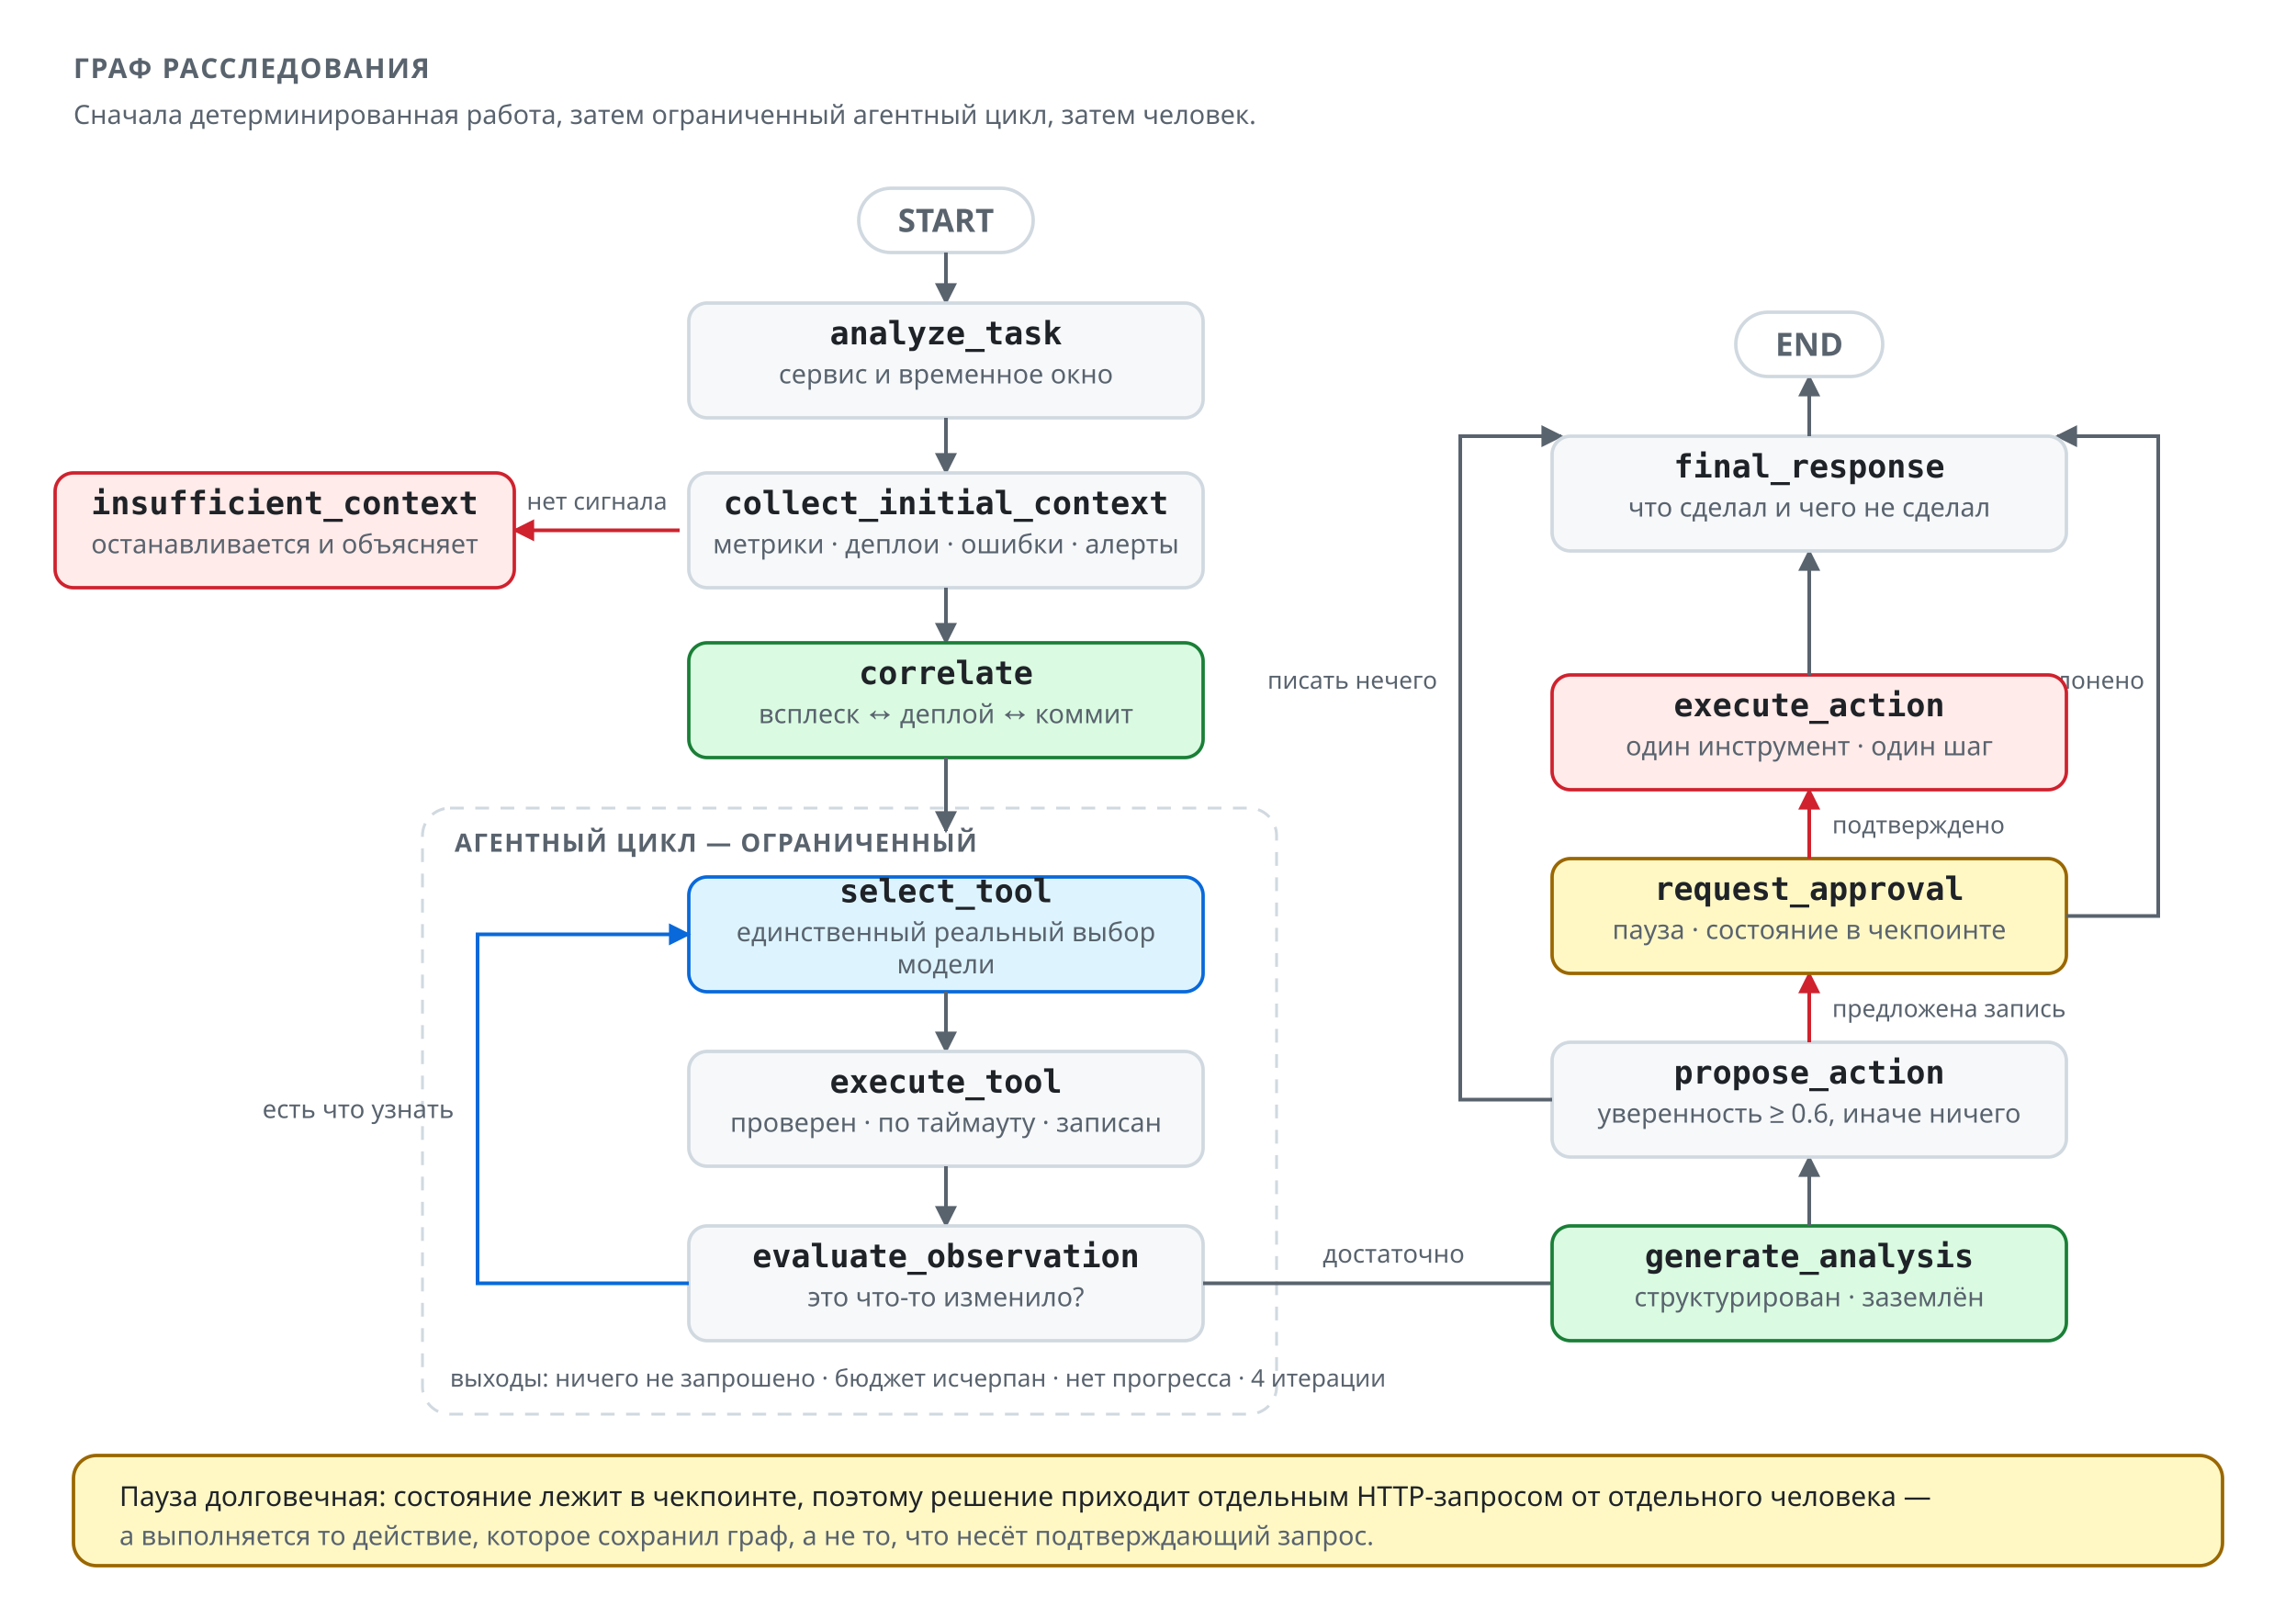
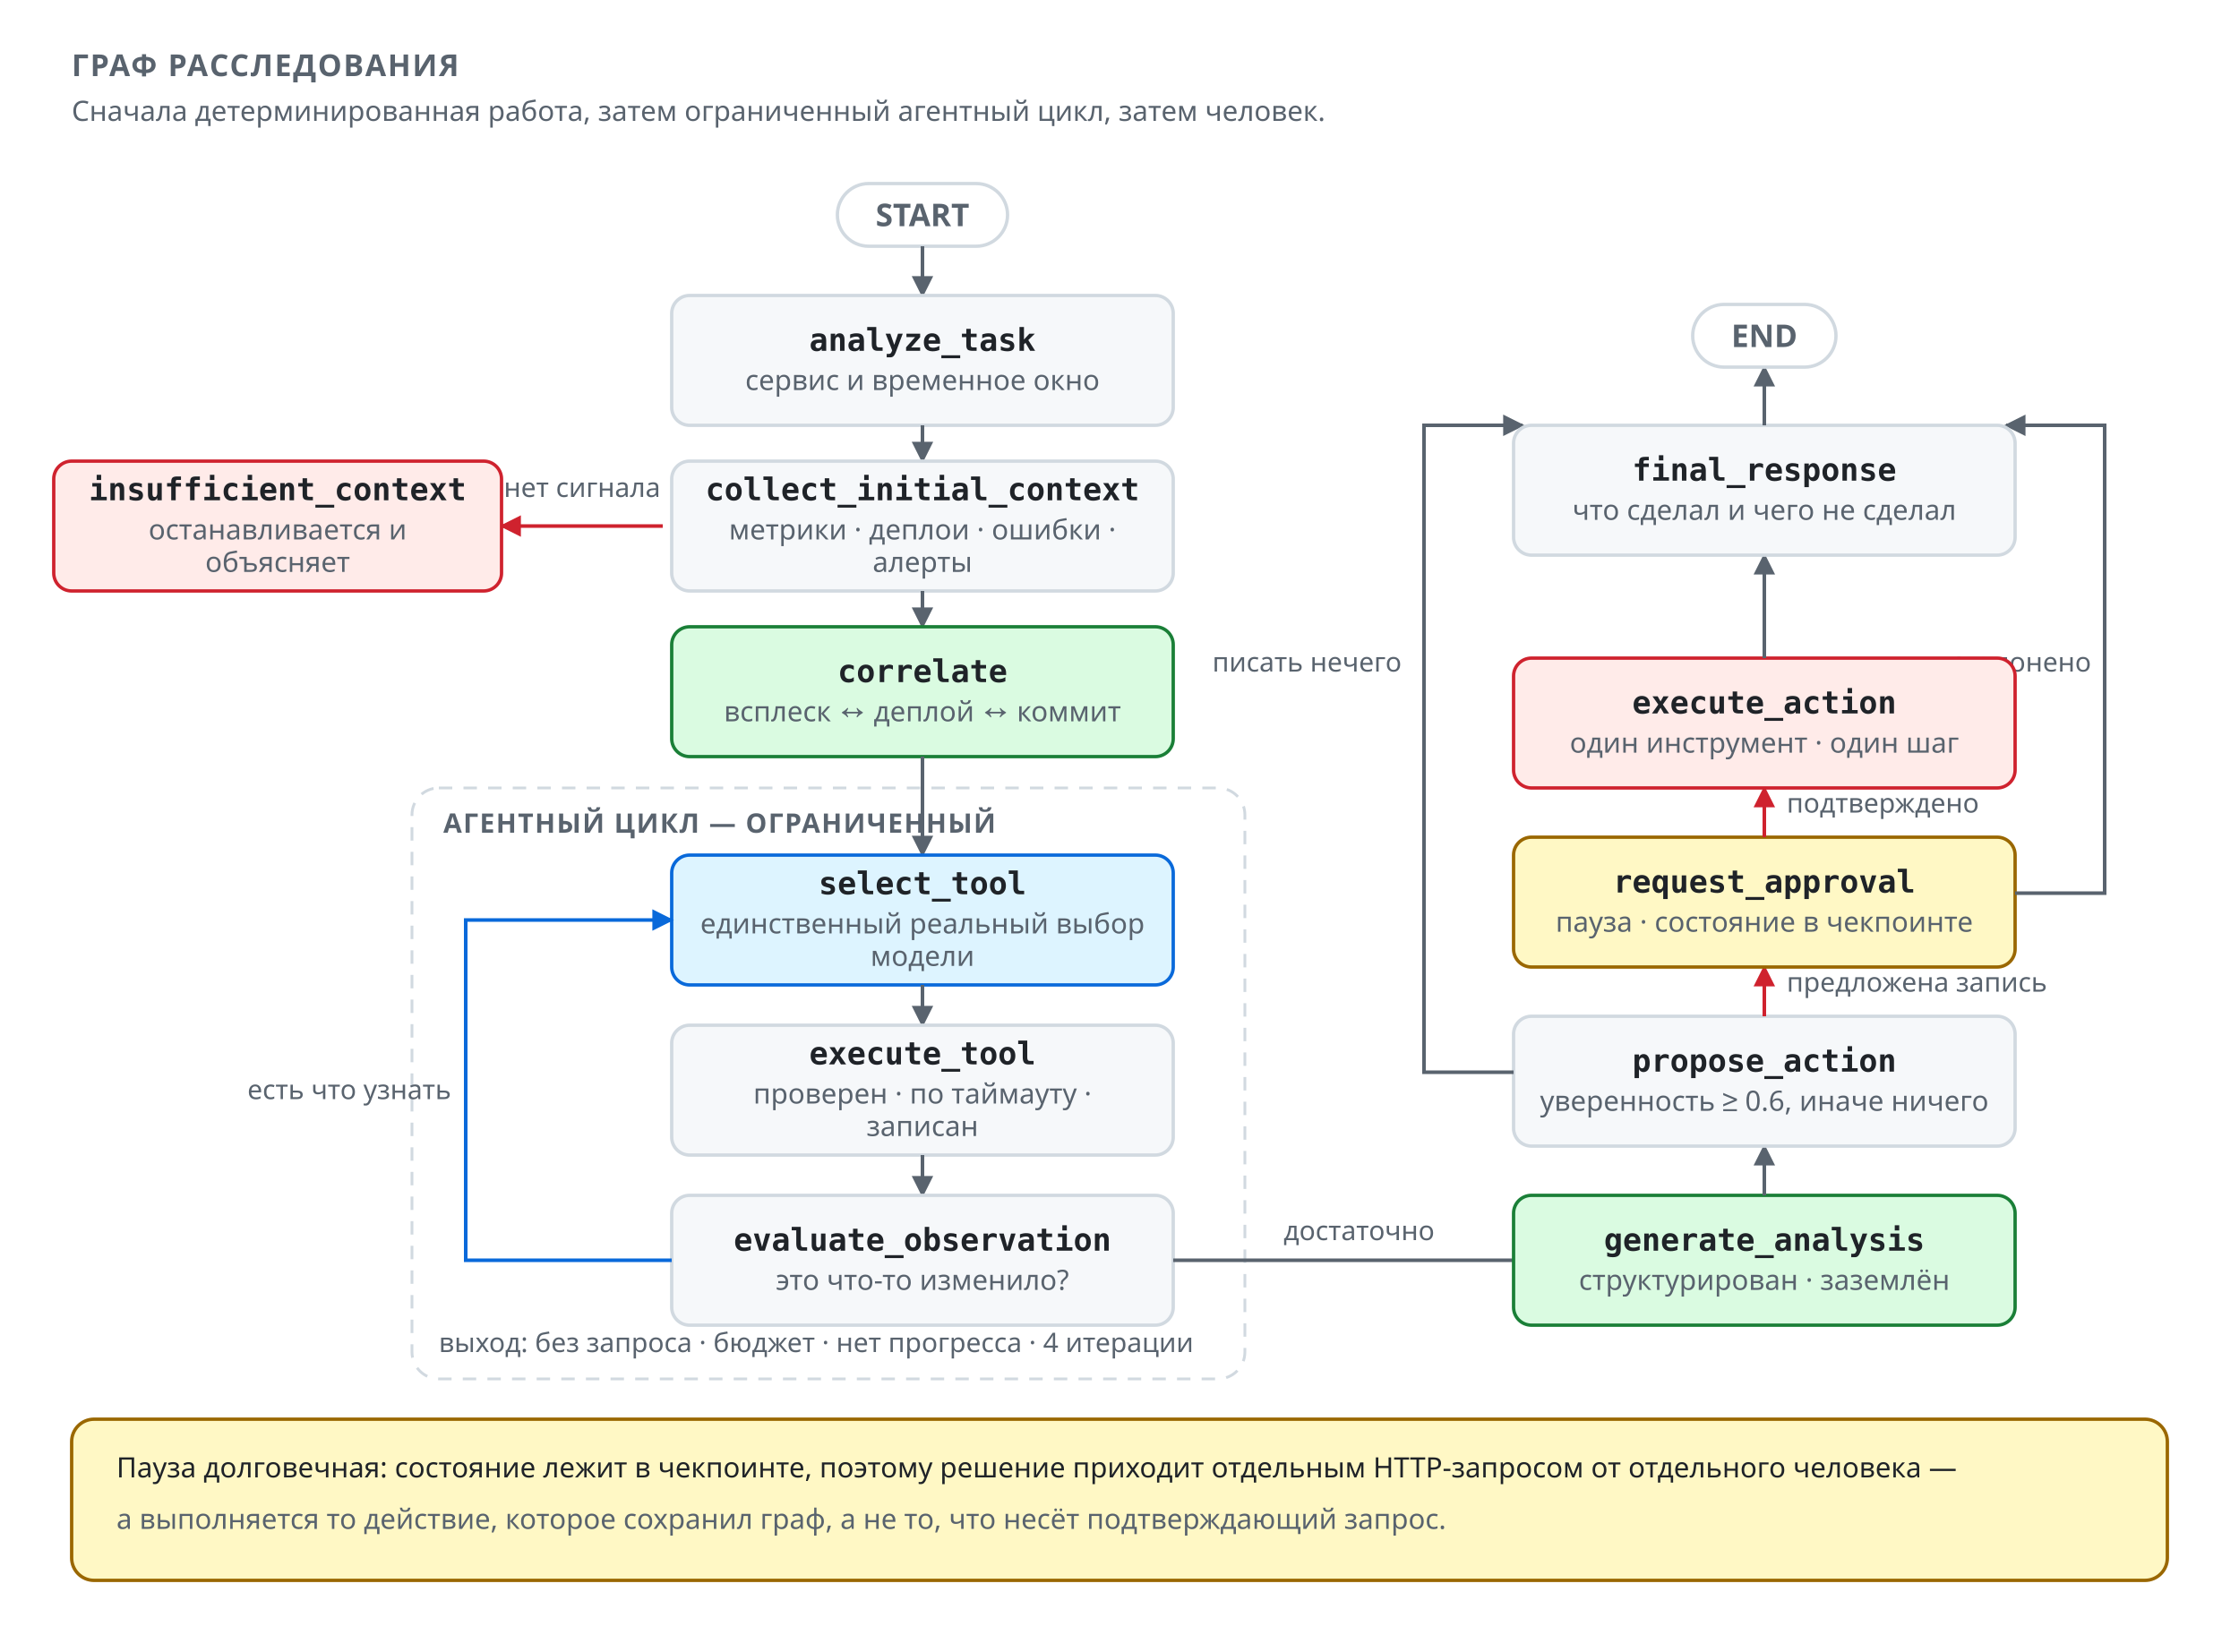
- <svg xmlns="http://www.w3.org/2000/svg" viewBox="0 0 1000 700" width="1000" height="700" role="img" aria-labelledby="title desc" font-family="-apple-system, BlinkMacSystemFont, 'Segoe UI', 'Noto Sans', Helvetica, Arial, sans-serif">
+ <svg xmlns="http://www.w3.org/2000/svg" viewBox="0 0 1000 738" width="1000" height="738" role="img" aria-labelledby="title desc" font-family="-apple-system, BlinkMacSystemFont, 'Segoe UI', 'Noto Sans', Helvetica, Arial, sans-serif">
  <defs>
    <marker id="arrow" viewBox="0 0 10 10" refX="9" refY="5" markerWidth="6" markerHeight="6" orient="auto-start-reverse">
      <path d="M 0 0 L 10 5 L 0 10 z" fill="#59636e" />
    </marker>
    <marker id="arrow-accent" viewBox="0 0 10 10" refX="9" refY="5" markerWidth="6" markerHeight="6" orient="auto-start-reverse">
      <path d="M 0 0 L 10 5 L 0 10 z" fill="#0969da" />
    </marker>
    <marker id="arrow-danger" viewBox="0 0 10 10" refX="9" refY="5" markerWidth="6" markerHeight="6" orient="auto-start-reverse">
      <path d="M 0 0 L 10 5 L 0 10 z" fill="#cf222e" />
    </marker>
  </defs>
-   <rect width="1000" height="700" fill="#ffffff" />
-   <text x="32" y="34" font-size="12" font-weight="700" letter-spacing="0.7" fill="#59636e">ГРАФ РАССЛЕДОВАНИЯ</text>
-   <text x="32" y="54" text-anchor="start" font-size="11.5" fill="#59636e">Сначала детерминированная работа, затем ограниченный агентный цикл, затем человек.</text>
+   <rect width="1000" height="738" fill="#ffffff" />
+   <text x="32" y="34" font-size="13.5" font-weight="700" letter-spacing="0.7" fill="#59636e">ГРАФ РАССЛЕДОВАНИЯ</text>
+   <text x="32" y="54" text-anchor="start" font-size="12.5" fill="#59636e">Сначала детерминированная работа, затем ограниченный агентный цикл, затем человек.</text>
  <rect x="374.0" y="82" width="76" height="28" rx="14" fill="#ffffff" stroke="#d1d9e0" stroke-width="1.5" />
-   <text x="412.0" y="101.0" text-anchor="middle" font-size="14" font-weight="600" fill="#59636e">START</text>
+   <text x="412.0" y="101.04" text-anchor="middle" font-size="14" font-weight="600" fill="#59636e">START</text>
  <path d="M 412.0 110 L 412.0 132" fill="none" stroke="#59636e" stroke-width="1.6" marker-end="url(#arrow)" />
-   <rect x="300" y="132" width="224" height="50" rx="8" fill="#f6f8fa" stroke="#d1d9e0" stroke-width="1.5" />
-   <text x="412.0" y="150.0" text-anchor="middle" font-size="14" font-weight="600" fill="#1f2328" font-family="ui-monospace, SFMono-Regular, 'SF Mono', Menlo, Consolas, monospace">analyze_task</text>
-   <text x="412.0" y="167.0" text-anchor="middle" font-size="11.5" fill="#59636e">сервис и временное окно</text>
-   <path d="M 412.0 182 L 412.0 206" fill="none" stroke="#59636e" stroke-width="1.6" marker-end="url(#arrow)" />
-   <rect x="300" y="206" width="224" height="50" rx="8" fill="#f6f8fa" stroke="#d1d9e0" stroke-width="1.5" />
-   <text x="412.0" y="224.0" text-anchor="middle" font-size="14" font-weight="600" fill="#1f2328" font-family="ui-monospace, SFMono-Regular, 'SF Mono', Menlo, Consolas, monospace">collect_initial_context</text>
-   <text x="412.0" y="241.0" text-anchor="middle" font-size="11.5" fill="#59636e">метрики · деплои · ошибки · алерты</text>
-   <path d="M 296 231 L 224 231" fill="none" stroke="#cf222e" stroke-width="1.6" marker-end="url(#arrow-danger)" />
-   <text x="260" y="222" text-anchor="middle" font-size="10.5" fill="#59636e">нет сигнала</text>
-   <rect x="24" y="206" width="200" height="50" rx="8" fill="#ffebe9" stroke="#cf222e" stroke-width="1.5" />
-   <text x="124.0" y="224.0" text-anchor="middle" font-size="14" font-weight="600" fill="#1f2328" font-family="ui-monospace, SFMono-Regular, 'SF Mono', Menlo, Consolas, monospace">insufficient_context</text>
-   <text x="124.0" y="241.0" text-anchor="middle" font-size="11.5" fill="#59636e">останавливается и объясняет</text>
-   <path d="M 412.0 256 L 412.0 280" fill="none" stroke="#59636e" stroke-width="1.6" marker-end="url(#arrow)" />
-   <rect x="300" y="280" width="224" height="50" rx="8" fill="#dafbe1" stroke="#1a7f37" stroke-width="1.5" />
-   <text x="412.0" y="298.0" text-anchor="middle" font-size="14" font-weight="600" fill="#1f2328" font-family="ui-monospace, SFMono-Regular, 'SF Mono', Menlo, Consolas, monospace">correlate</text>
-   <text x="412.0" y="315.0" text-anchor="middle" font-size="11.5" fill="#59636e">всплеск ↔ деплой ↔ коммит</text>
-   <path d="M 412.0 330 L 412.0 362" fill="none" stroke="#59636e" stroke-width="1.6" marker-end="url(#arrow)" />
+   <rect x="300" y="132" width="224" height="58" rx="8" fill="#f6f8fa" stroke="#d1d9e0" stroke-width="1.5" />
+   <text x="412.0" y="156.73" text-anchor="middle" font-size="14" font-weight="600" fill="#1f2328" font-family="ui-monospace, SFMono-Regular, 'SF Mono', Menlo, Consolas, monospace">analyze_task</text>
+   <text x="412.0" y="174.23" text-anchor="middle" font-size="12.5" fill="#59636e">сервис и временное окно</text>
+   <path d="M 412.0 190 L 412.0 206" fill="none" stroke="#59636e" stroke-width="1.6" marker-end="url(#arrow)" />
+   <rect x="300" y="206" width="224" height="58" rx="8" fill="#f6f8fa" stroke="#d1d9e0" stroke-width="1.5" />
+   <text x="412.0" y="223.48" text-anchor="middle" font-size="14" font-weight="600" fill="#1f2328" font-family="ui-monospace, SFMono-Regular, 'SF Mono', Menlo, Consolas, monospace">collect_initial_context</text>
+   <text x="412.0" y="240.98" text-anchor="middle" font-size="12.5" fill="#59636e">метрики · деплои · ошибки ·</text>
+   <text x="412.0" y="255.48" text-anchor="middle" font-size="12.5" fill="#59636e">алерты</text>
+   <path d="M 296 235 L 224 235" fill="none" stroke="#cf222e" stroke-width="1.6" marker-end="url(#arrow-danger)" />
+   <text x="260" y="222" text-anchor="middle" font-size="12" fill="#59636e">нет сигнала</text>
+   <rect x="24" y="206" width="200" height="58" rx="8" fill="#ffebe9" stroke="#cf222e" stroke-width="1.5" />
+   <text x="124.0" y="223.48" text-anchor="middle" font-size="14" font-weight="600" fill="#1f2328" font-family="ui-monospace, SFMono-Regular, 'SF Mono', Menlo, Consolas, monospace">insufficient_context</text>
+   <text x="124.0" y="240.98" text-anchor="middle" font-size="12.5" fill="#59636e">останавливается и</text>
+   <text x="124.0" y="255.48" text-anchor="middle" font-size="12.5" fill="#59636e">объясняет</text>
+   <path d="M 412.0 264 L 412.0 280" fill="none" stroke="#59636e" stroke-width="1.6" marker-end="url(#arrow)" />
+   <rect x="300" y="280" width="224" height="58" rx="8" fill="#dafbe1" stroke="#1a7f37" stroke-width="1.5" />
+   <text x="412.0" y="304.73" text-anchor="middle" font-size="14" font-weight="600" fill="#1f2328" font-family="ui-monospace, SFMono-Regular, 'SF Mono', Menlo, Consolas, monospace">correlate</text>
+   <text x="412.0" y="322.23" text-anchor="middle" font-size="12.5" fill="#59636e">всплеск ↔ деплой ↔ коммит</text>
+   <path d="M 412.0 338 L 412.0 382" fill="none" stroke="#59636e" stroke-width="1.6" marker-end="url(#arrow)" />
  <rect x="184" y="352" width="372" height="264" rx="12" fill="none" stroke="#d1d9e0" stroke-width="1.25" stroke-dasharray="6 5" />
-   <text x="198" y="371" font-size="11" font-weight="600" letter-spacing="0.6" fill="#59636e">АГЕНТНЫЙ ЦИКЛ — ОГРАНИЧЕННЫЙ</text>
-   <rect x="300" y="382" width="224" height="50" rx="8" fill="#ddf4ff" stroke="#0969da" stroke-width="1.5" />
-   <text x="412.0" y="393.0" text-anchor="middle" font-size="14" font-weight="600" fill="#1f2328" font-family="ui-monospace, SFMono-Regular, 'SF Mono', Menlo, Consolas, monospace">select_tool</text>
-   <text x="412.0" y="410.0" text-anchor="middle" font-size="11.5" fill="#59636e">единственный реальный выбор</text>
-   <text x="412.0" y="424.0" text-anchor="middle" font-size="11.5" fill="#59636e">модели</text>
-   <path d="M 412.0 432 L 412.0 458" fill="none" stroke="#59636e" stroke-width="1.6" marker-end="url(#arrow)" />
-   <rect x="300" y="458" width="224" height="50" rx="8" fill="#f6f8fa" stroke="#d1d9e0" stroke-width="1.5" />
-   <text x="412.0" y="476.0" text-anchor="middle" font-size="14" font-weight="600" fill="#1f2328" font-family="ui-monospace, SFMono-Regular, 'SF Mono', Menlo, Consolas, monospace">execute_tool</text>
-   <text x="412.0" y="493.0" text-anchor="middle" font-size="11.5" fill="#59636e">проверен · по таймауту · записан</text>
-   <path d="M 412.0 508 L 412.0 534" fill="none" stroke="#59636e" stroke-width="1.6" marker-end="url(#arrow)" />
-   <rect x="300" y="534" width="224" height="50" rx="8" fill="#f6f8fa" stroke="#d1d9e0" stroke-width="1.5" />
-   <text x="412.0" y="552.0" text-anchor="middle" font-size="14" font-weight="600" fill="#1f2328" font-family="ui-monospace, SFMono-Regular, 'SF Mono', Menlo, Consolas, monospace">evaluate_observation</text>
-   <text x="412.0" y="569.0" text-anchor="middle" font-size="11.5" fill="#59636e">это что-то изменило?</text>
-   <path d="M 300 559 L 208 559 L 208 407 L 300 407" fill="none" stroke="#0969da" stroke-width="1.6" marker-end="url(#arrow-accent)" />
-   <text x="156.0" y="487.0" text-anchor="middle" font-size="11" fill="#59636e">есть что узнать</text>
-   <text x="196" y="604" text-anchor="start" font-size="10.5" fill="#59636e">выходы: ничего не запрошено · бюджет исчерпан · нет прогресса · 4 итерации</text>
-   <path d="M 524 559 L 690 559" fill="none" stroke="#59636e" stroke-width="1.6" marker-end="url(#arrow)" />
-   <text x="607.0" y="550.0" text-anchor="middle" font-size="11" fill="#59636e">достаточно</text>
-   <rect x="676" y="534" width="224" height="50" rx="8" fill="#dafbe1" stroke="#1a7f37" stroke-width="1.5" />
-   <text x="788.0" y="552.0" text-anchor="middle" font-size="14" font-weight="600" fill="#1f2328" font-family="ui-monospace, SFMono-Regular, 'SF Mono', Menlo, Consolas, monospace">generate_analysis</text>
-   <text x="788.0" y="569.0" text-anchor="middle" font-size="11.5" fill="#59636e">структурирован · заземлён</text>
-   <path d="M 788.0 534 L 788.0 504" fill="none" stroke="#59636e" stroke-width="1.6" marker-end="url(#arrow)" />
-   <rect x="676" y="454" width="224" height="50" rx="8" fill="#f6f8fa" stroke="#d1d9e0" stroke-width="1.5" />
-   <text x="788.0" y="472.0" text-anchor="middle" font-size="14" font-weight="600" fill="#1f2328" font-family="ui-monospace, SFMono-Regular, 'SF Mono', Menlo, Consolas, monospace">propose_action</text>
-   <text x="788.0" y="489.0" text-anchor="middle" font-size="11.5" fill="#59636e">уверенность ≥ 0.6, иначе ничего</text>
-   <path d="M 788.0 454 L 788.0 424" fill="none" stroke="#cf222e" stroke-width="1.6" marker-end="url(#arrow-danger)" />
-   <text x="798.0" y="443" text-anchor="start" font-size="10.5" fill="#59636e">предложена запись</text>
+   <text x="198" y="372" font-size="12" font-weight="600" letter-spacing="0.6" fill="#59636e">АГЕНТНЫЙ ЦИКЛ — ОГРАНИЧЕННЫЙ</text>
+   <rect x="300" y="382" width="224" height="58" rx="8" fill="#ddf4ff" stroke="#0969da" stroke-width="1.5" />
+   <text x="412.0" y="399.48" text-anchor="middle" font-size="14" font-weight="600" fill="#1f2328" font-family="ui-monospace, SFMono-Regular, 'SF Mono', Menlo, Consolas, monospace">select_tool</text>
+   <text x="412.0" y="416.98" text-anchor="middle" font-size="12.5" fill="#59636e">единственный реальный выбор</text>
+   <text x="412.0" y="431.48" text-anchor="middle" font-size="12.5" fill="#59636e">модели</text>
+   <path d="M 412.0 440 L 412.0 458" fill="none" stroke="#59636e" stroke-width="1.6" marker-end="url(#arrow)" />
+   <rect x="300" y="458" width="224" height="58" rx="8" fill="#f6f8fa" stroke="#d1d9e0" stroke-width="1.5" />
+   <text x="412.0" y="475.48" text-anchor="middle" font-size="14" font-weight="600" fill="#1f2328" font-family="ui-monospace, SFMono-Regular, 'SF Mono', Menlo, Consolas, monospace">execute_tool</text>
+   <text x="412.0" y="492.98" text-anchor="middle" font-size="12.5" fill="#59636e">проверен · по таймауту ·</text>
+   <text x="412.0" y="507.48" text-anchor="middle" font-size="12.5" fill="#59636e">записан</text>
+   <path d="M 412.0 516 L 412.0 534" fill="none" stroke="#59636e" stroke-width="1.6" marker-end="url(#arrow)" />
+   <rect x="300" y="534" width="224" height="58" rx="8" fill="#f6f8fa" stroke="#d1d9e0" stroke-width="1.5" />
+   <text x="412.0" y="558.73" text-anchor="middle" font-size="14" font-weight="600" fill="#1f2328" font-family="ui-monospace, SFMono-Regular, 'SF Mono', Menlo, Consolas, monospace">evaluate_observation</text>
+   <text x="412.0" y="576.23" text-anchor="middle" font-size="12.5" fill="#59636e">это что-то изменило?</text>
+   <path d="M 300 563 L 208 563 L 208 411 L 300 411" fill="none" stroke="#0969da" stroke-width="1.6" marker-end="url(#arrow-accent)" />
+   <text x="156.0" y="491.0" text-anchor="middle" font-size="12" fill="#59636e">есть что узнать</text>
+   <text x="196" y="604" text-anchor="start" font-size="12" fill="#59636e">выход: без запроса · бюджет · нет прогресса · 4 итерации</text>
+   <path d="M 524 563 L 690 563" fill="none" stroke="#59636e" stroke-width="1.6" marker-end="url(#arrow)" />
+   <text x="607.0" y="554.0" text-anchor="middle" font-size="12" fill="#59636e">достаточно</text>
+   <rect x="676" y="534" width="224" height="58" rx="8" fill="#dafbe1" stroke="#1a7f37" stroke-width="1.5" />
+   <text x="788.0" y="558.73" text-anchor="middle" font-size="14" font-weight="600" fill="#1f2328" font-family="ui-monospace, SFMono-Regular, 'SF Mono', Menlo, Consolas, monospace">generate_analysis</text>
+   <text x="788.0" y="576.23" text-anchor="middle" font-size="12.5" fill="#59636e">структурирован · заземлён</text>
+   <path d="M 788.0 534 L 788.0 512" fill="none" stroke="#59636e" stroke-width="1.6" marker-end="url(#arrow)" />
+   <rect x="676" y="454" width="224" height="58" rx="8" fill="#f6f8fa" stroke="#d1d9e0" stroke-width="1.5" />
+   <text x="788.0" y="478.73" text-anchor="middle" font-size="14" font-weight="600" fill="#1f2328" font-family="ui-monospace, SFMono-Regular, 'SF Mono', Menlo, Consolas, monospace">propose_action</text>
+   <text x="788.0" y="496.23" text-anchor="middle" font-size="12.5" fill="#59636e">уверенность ≥ 0.6, иначе ничего</text>
+   <path d="M 788.0 454 L 788.0 432" fill="none" stroke="#cf222e" stroke-width="1.6" marker-end="url(#arrow-danger)" />
+   <text x="798.0" y="443" text-anchor="start" font-size="12" fill="#59636e">предложена запись</text>
  <path d="M 676 479 L 636 479 L 636 190 L 680 190" fill="none" stroke="#59636e" stroke-width="1.6" marker-end="url(#arrow)" />
-   <text x="626" y="300" text-anchor="end" font-size="10.5" fill="#59636e">писать нечего</text>
-   <rect x="676" y="374" width="224" height="50" rx="8" fill="#fff8c5" stroke="#9a6700" stroke-width="1.5" />
-   <text x="788.0" y="392.0" text-anchor="middle" font-size="14" font-weight="600" fill="#1f2328" font-family="ui-monospace, SFMono-Regular, 'SF Mono', Menlo, Consolas, monospace">request_approval</text>
-   <text x="788.0" y="409.0" text-anchor="middle" font-size="11.5" fill="#59636e">пауза · состояние в чекпоинте</text>
-   <path d="M 788.0 374 L 788.0 344" fill="none" stroke="#cf222e" stroke-width="1.6" marker-end="url(#arrow-danger)" />
-   <text x="798.0" y="363" text-anchor="start" font-size="10.5" fill="#59636e">подтверждено</text>
+   <text x="626" y="300" text-anchor="end" font-size="12" fill="#59636e">писать нечего</text>
+   <rect x="676" y="374" width="224" height="58" rx="8" fill="#fff8c5" stroke="#9a6700" stroke-width="1.5" />
+   <text x="788.0" y="398.73" text-anchor="middle" font-size="14" font-weight="600" fill="#1f2328" font-family="ui-monospace, SFMono-Regular, 'SF Mono', Menlo, Consolas, monospace">request_approval</text>
+   <text x="788.0" y="416.23" text-anchor="middle" font-size="12.5" fill="#59636e">пауза · состояние в чекпоинте</text>
+   <path d="M 788.0 374 L 788.0 352" fill="none" stroke="#cf222e" stroke-width="1.6" marker-end="url(#arrow-danger)" />
+   <text x="798.0" y="363" text-anchor="start" font-size="12" fill="#59636e">подтверждено</text>
  <path d="M 900 399 L 940 399 L 940 190 L 896 190" fill="none" stroke="#59636e" stroke-width="1.6" marker-end="url(#arrow)" />
-   <text x="934" y="300" text-anchor="end" font-size="10.5" fill="#59636e">отклонено</text>
-   <rect x="676" y="294" width="224" height="50" rx="8" fill="#ffebe9" stroke="#cf222e" stroke-width="1.5" />
-   <text x="788.0" y="312.0" text-anchor="middle" font-size="14" font-weight="600" fill="#1f2328" font-family="ui-monospace, SFMono-Regular, 'SF Mono', Menlo, Consolas, monospace">execute_action</text>
-   <text x="788.0" y="329.0" text-anchor="middle" font-size="11.5" fill="#59636e">один инструмент · один шаг</text>
-   <path d="M 788.0 294 L 788.0 240" fill="none" stroke="#59636e" stroke-width="1.6" marker-end="url(#arrow)" />
-   <rect x="676" y="190" width="224" height="50" rx="8" fill="#f6f8fa" stroke="#d1d9e0" stroke-width="1.5" />
-   <text x="788.0" y="208.0" text-anchor="middle" font-size="14" font-weight="600" fill="#1f2328" font-family="ui-monospace, SFMono-Regular, 'SF Mono', Menlo, Consolas, monospace">final_response</text>
-   <text x="788.0" y="225.0" text-anchor="middle" font-size="11.5" fill="#59636e">что сделал и чего не сделал</text>
+   <text x="934" y="300" text-anchor="end" font-size="12" fill="#59636e">отклонено</text>
+   <rect x="676" y="294" width="224" height="58" rx="8" fill="#ffebe9" stroke="#cf222e" stroke-width="1.5" />
+   <text x="788.0" y="318.73" text-anchor="middle" font-size="14" font-weight="600" fill="#1f2328" font-family="ui-monospace, SFMono-Regular, 'SF Mono', Menlo, Consolas, monospace">execute_action</text>
+   <text x="788.0" y="336.23" text-anchor="middle" font-size="12.5" fill="#59636e">один инструмент · один шаг</text>
+   <path d="M 788.0 294 L 788.0 248" fill="none" stroke="#59636e" stroke-width="1.6" marker-end="url(#arrow)" />
+   <rect x="676" y="190" width="224" height="58" rx="8" fill="#f6f8fa" stroke="#d1d9e0" stroke-width="1.5" />
+   <text x="788.0" y="214.73" text-anchor="middle" font-size="14" font-weight="600" fill="#1f2328" font-family="ui-monospace, SFMono-Regular, 'SF Mono', Menlo, Consolas, monospace">final_response</text>
+   <text x="788.0" y="232.23" text-anchor="middle" font-size="12.5" fill="#59636e">что сделал и чего не сделал</text>
  <path d="M 788.0 190 L 788.0 164" fill="none" stroke="#59636e" stroke-width="1.6" marker-end="url(#arrow)" />
  <rect x="756.0" y="136" width="64" height="28" rx="14" fill="#ffffff" stroke="#d1d9e0" stroke-width="1.5" />
-   <text x="788.0" y="155.0" text-anchor="middle" font-size="14" font-weight="600" fill="#59636e">END</text>
-   <rect x="32" y="634" width="936" height="48" rx="10" fill="#fff8c5" stroke="#9a6700" stroke-width="1.5" />
-   <text x="500.0" y="663.0" text-anchor="middle" font-size="14" font-weight="600" fill="#1f2328" />
-   <text x="52" y="656" text-anchor="start" font-size="12" fill="#1f2328">Пауза долговечная: состояние лежит в чекпоинте, поэтому решение приходит отдельным HTTP-запросом от отдельного человека —</text>
-   <text x="52" y="673" text-anchor="start" font-size="11.5" fill="#59636e">а выполняется то действие, которое сохранил граф, а не то, что несёт подтверждающий запрос.</text>
+   <text x="788.0" y="155.04" text-anchor="middle" font-size="14" font-weight="600" fill="#59636e">END</text>
+   <rect x="32" y="634" width="936" height="72" rx="10" fill="#fff8c5" stroke="#9a6700" stroke-width="1.5" />
+   <text x="500.0" y="675.04" text-anchor="middle" font-size="14" font-weight="600" fill="#1f2328" />
+   <text x="52" y="660" text-anchor="start" font-size="12.5" fill="#1f2328">Пауза долговечная: состояние лежит в чекпоинте, поэтому решение приходит отдельным HTTP-запросом от отдельного человека —</text>
+   <text x="52" y="683" text-anchor="start" font-size="12.5" fill="#59636e">а выполняется то действие, которое сохранил граф, а не то, что несёт подтверждающий запрос.</text>
</svg>
